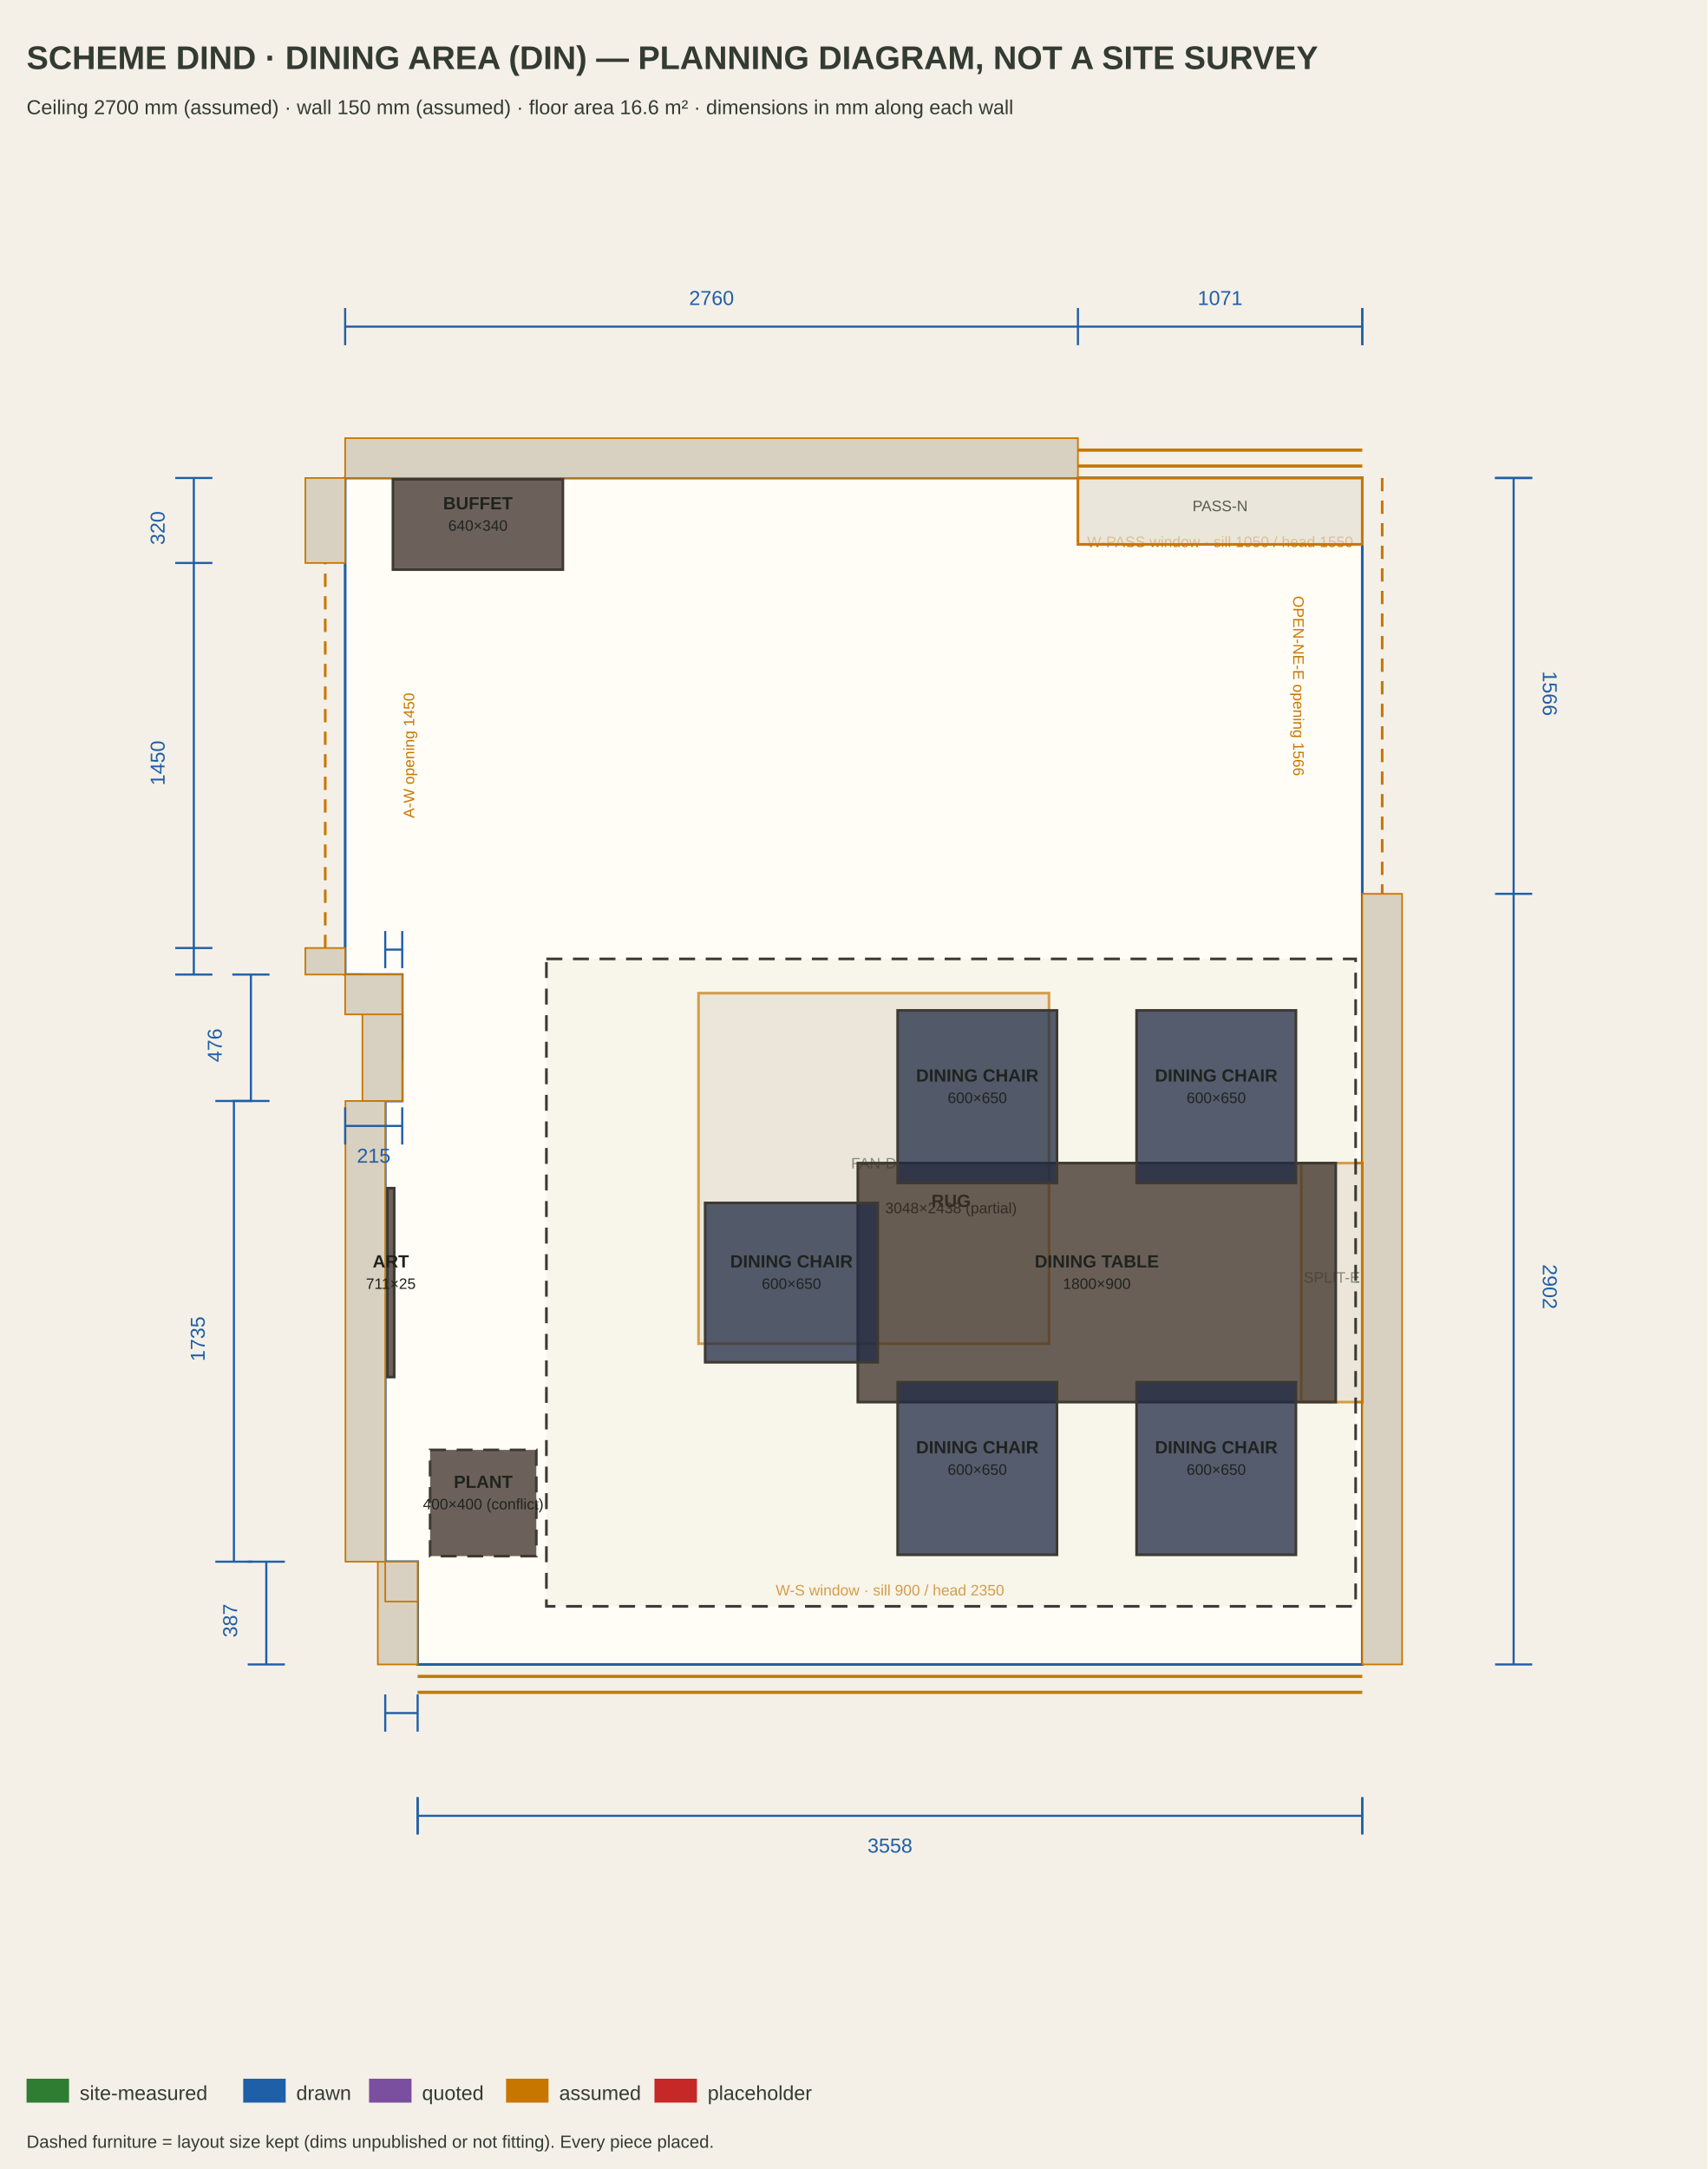
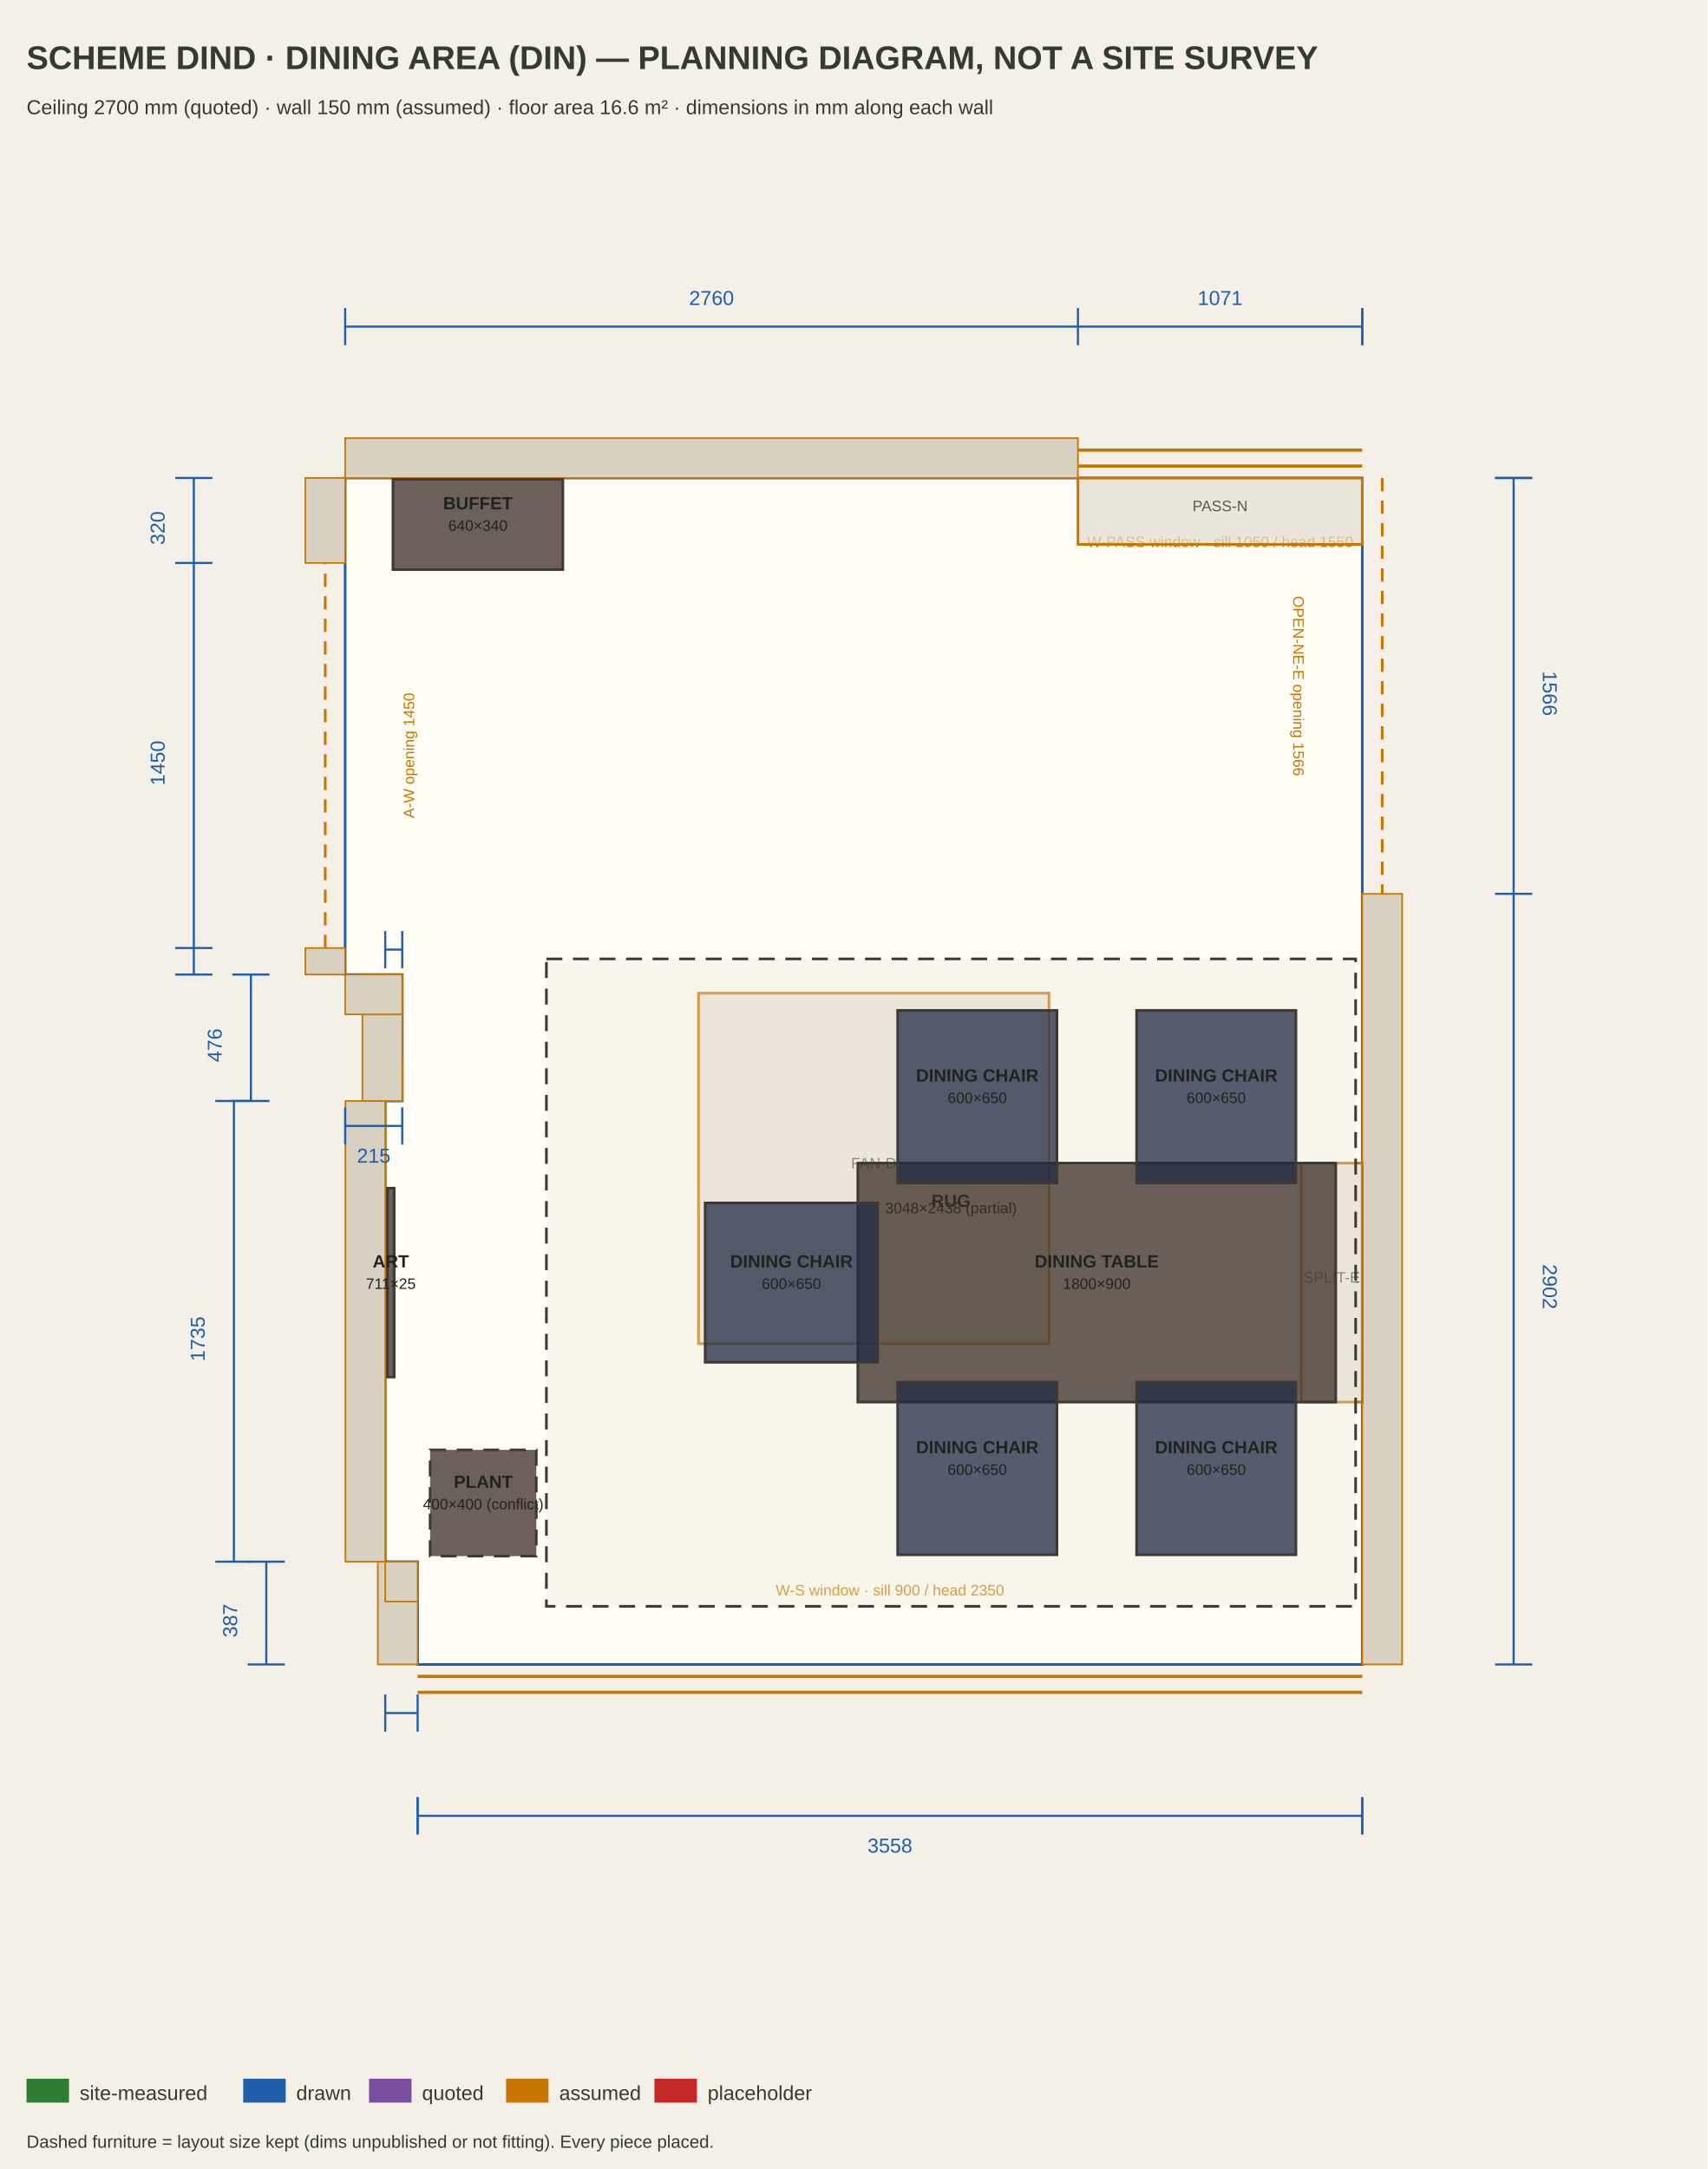
<svg xmlns="http://www.w3.org/2000/svg" viewBox="-1300 -1800 6431 8168" width="100%" height="100%" role="img" aria-label="Scheme DIND Dining area planning diagram">
  <rect x="-1300" y="-1800" width="6431" height="8168" fill="#f5f0e7" />
  <g font-family="Arial,sans-serif">
    <polygon points="0.0,0.0 3831.0,0.0 3831.0,4468.0 273.0,4468.0 273.0,4081.0 151.0,4081.0 151.0,2346.0 215.0,2346.0 215.0,1870.0 0.0,1870.0" fill="#fffdf6" stroke="#1f5fa8" stroke-width="10" />
    <polygon points="0.0,0.0 2760.0,0.0 2760.0,-150.0 0.0,-150.0" fill="#d8d0c0" stroke="#c77700" stroke-width="6" />
    <line x1="0.0" y1="-570.0" x2="3831.0" y2="-570.0" stroke="#1f5fa8" stroke-width="8" />
    <line x1="0.0" y1="-500.0" x2="0.0" y2="-640.0" stroke="#1f5fa8" stroke-width="8" />
    <line x1="2760.0" y1="-500.0" x2="2760.0" y2="-640.0" stroke="#1f5fa8" stroke-width="8" />
    <line x1="3831.0" y1="-500.0" x2="3831.0" y2="-640.0" stroke="#1f5fa8" stroke-width="8" />
    <line x1="3831.0" y1="-500.0" x2="3831.0" y2="-640.0" stroke="#1f5fa8" stroke-width="8" />
    <text x="1380.0" y="-651.5" text-anchor="middle" font-size="76.0" font-weight="normal" fill="#1f5fa8" transform="rotate(0.0 1380.0 -651.5)">2760</text>
    <text x="3295.5" y="-651.5" text-anchor="middle" font-size="76.0" font-weight="normal" fill="#1f5fa8" transform="rotate(0.0 3295.5 -651.5)">1071</text>
    <line x1="2760.0" y1="-45.0" x2="3831.0" y2="-45.0" stroke="#c77700" stroke-width="12" />
    <line x1="2760.0" y1="-105.0" x2="3831.0" y2="-105.0" stroke="#c77700" stroke-width="12" />
    <text x="3295.5" y="260.0" text-anchor="middle" font-size="57.0" font-weight="normal" fill="#c77700" transform="rotate(0.0 3295.5 260.0)">W-PASS window · sill 1050 / head 1550</text>
    <polygon points="3831.0,1566.0 3831.0,4468.0 3981.0,4468.0 3981.0,1566.0" fill="#d8d0c0" stroke="#c77700" stroke-width="6" />
    <line x1="4401.0" y1="0.0" x2="4401.0" y2="4468.0" stroke="#1f5fa8" stroke-width="8" />
    <line x1="4331.0" y1="0.0" x2="4471.0" y2="0.0" stroke="#1f5fa8" stroke-width="8" />
    <line x1="4331.0" y1="0.0" x2="4471.0" y2="0.0" stroke="#1f5fa8" stroke-width="8" />
    <line x1="4331.0" y1="1566.0" x2="4471.0" y2="1566.0" stroke="#1f5fa8" stroke-width="8" />
    <line x1="4331.0" y1="4468.0" x2="4471.0" y2="4468.0" stroke="#1f5fa8" stroke-width="8" />
    <text x="4511.0" y="811.5" text-anchor="middle" font-size="76.0" font-weight="normal" fill="#1f5fa8" transform="rotate(90.0 4511.0 811.5)">1566</text>
    <text x="4511.0" y="3045.5" text-anchor="middle" font-size="76.0" font-weight="normal" fill="#1f5fa8" transform="rotate(90.0 4511.0 3045.5)">2902</text>
    <line x1="3906.0" y1="0.0" x2="3906.0" y2="1566.0" stroke="#c77700" stroke-width="10" stroke-dasharray="50 35" />
    <text x="3571.0" y="783.0" text-anchor="middle" font-size="57.0" font-weight="normal" fill="#c77700" transform="rotate(90.0 3571.0 783.0)">OPEN-NE-E opening 1566</text>
    <line x1="3831.0" y1="5038.0" x2="273.0" y2="5038.0" stroke="#1f5fa8" stroke-width="8" />
    <line x1="3831.0" y1="4968.0" x2="3831.0" y2="5108.0" stroke="#1f5fa8" stroke-width="8" />
    <line x1="3831.0" y1="4968.0" x2="3831.0" y2="5108.0" stroke="#1f5fa8" stroke-width="8" />
    <line x1="273.0" y1="4968.0" x2="273.0" y2="5108.0" stroke="#1f5fa8" stroke-width="8" />
    <line x1="273.0" y1="4968.0" x2="273.0" y2="5108.0" stroke="#1f5fa8" stroke-width="8" />
    <text x="2052.0" y="5176.5" text-anchor="middle" font-size="76.0" font-weight="normal" fill="#1f5fa8" transform="rotate(0.0 2052.0 5176.5)">3558</text>
    <line x1="3831.0" y1="4513.0" x2="273.0" y2="4513.0" stroke="#c77700" stroke-width="12" />
    <line x1="3831.0" y1="4573.0" x2="273.0" y2="4573.0" stroke="#c77700" stroke-width="12" />
    <text x="2052.0" y="4208.0" text-anchor="middle" font-size="57.0" font-weight="normal" fill="#c77700" transform="rotate(0.0 2052.0 4208.0)">W-S window · sill 900 / head 2350</text>
    <polygon points="273.0,4468.0 273.0,4081.0 123.0,4081.0 123.0,4468.0" fill="#d8d0c0" stroke="#c77700" stroke-width="6" />
    <line x1="-297.0" y1="4468.0" x2="-297.0" y2="4081.0" stroke="#1f5fa8" stroke-width="8" />
    <line x1="-227.0" y1="4468.0" x2="-367.0" y2="4468.0" stroke="#1f5fa8" stroke-width="8" />
    <line x1="-227.0" y1="4081.0" x2="-367.0" y2="4081.0" stroke="#1f5fa8" stroke-width="8" />
    <text x="-407.0" y="4303.0" text-anchor="middle" font-size="76.0" font-weight="normal" fill="#1f5fa8" transform="rotate(-90.0 -407.0 4303.0)">387</text>
    <polygon points="273.0,4081.0 151.0,4081.0 151.0,4231.0 273.0,4231.0" fill="#d8d0c0" stroke="#c77700" stroke-width="6" />
    <line x1="273.0" y1="4651.0" x2="151.0" y2="4651.0" stroke="#1f5fa8" stroke-width="8" />
    <line x1="273.0" y1="4581.0" x2="273.0" y2="4721.0" stroke="#1f5fa8" stroke-width="8" />
    <line x1="151.0" y1="4581.0" x2="151.0" y2="4721.0" stroke="#1f5fa8" stroke-width="8" />
    <polygon points="151.0,4081.0 151.0,2346.0 1.0,2346.0 1.0,4081.0" fill="#d8d0c0" stroke="#c77700" stroke-width="6" />
    <line x1="-419.0" y1="4081.0" x2="-419.0" y2="2346.0" stroke="#1f5fa8" stroke-width="8" />
    <line x1="-349.0" y1="4081.0" x2="-489.0" y2="4081.0" stroke="#1f5fa8" stroke-width="8" />
    <line x1="-349.0" y1="2346.0" x2="-489.0" y2="2346.0" stroke="#1f5fa8" stroke-width="8" />
    <text x="-529.0" y="3242.0" text-anchor="middle" font-size="76.0" font-weight="normal" fill="#1f5fa8" transform="rotate(-90.0 -529.0 3242.0)">1735</text>
    <polygon points="151.0,2346.0 215.0,2346.0 215.0,2196.0 151.0,2196.0" fill="#d8d0c0" stroke="#c77700" stroke-width="6" />
    <line x1="151.0" y1="1776.0" x2="215.0" y2="1776.0" stroke="#1f5fa8" stroke-width="8" />
    <line x1="151.0" y1="1846.0" x2="151.0" y2="1706.0" stroke="#1f5fa8" stroke-width="8" />
    <line x1="215.0" y1="1846.0" x2="215.0" y2="1706.0" stroke="#1f5fa8" stroke-width="8" />
    <polygon points="215.0,2346.0 215.0,1870.0 65.0,1870.0 65.0,2346.0" fill="#d8d0c0" stroke="#c77700" stroke-width="6" />
    <line x1="-355.0" y1="2346.0" x2="-355.0" y2="1870.0" stroke="#1f5fa8" stroke-width="8" />
    <line x1="-285.0" y1="2346.0" x2="-425.0" y2="2346.0" stroke="#1f5fa8" stroke-width="8" />
    <line x1="-285.0" y1="1870.0" x2="-425.0" y2="1870.0" stroke="#1f5fa8" stroke-width="8" />
    <text x="-465.0" y="2136.5" text-anchor="middle" font-size="76.0" font-weight="normal" fill="#1f5fa8" transform="rotate(-90.0 -465.0 2136.5)">476</text>
    <polygon points="215.0,1870.0 0.0,1870.0 0.0,2020.0 215.0,2020.0" fill="#d8d0c0" stroke="#c77700" stroke-width="6" />
    <line x1="215.0" y1="2440.0" x2="0.0" y2="2440.0" stroke="#1f5fa8" stroke-width="8" />
    <line x1="215.0" y1="2370.0" x2="215.0" y2="2510.0" stroke="#1f5fa8" stroke-width="8" />
    <line x1="0.0" y1="2370.0" x2="0.0" y2="2510.0" stroke="#1f5fa8" stroke-width="8" />
    <text x="107.5" y="2578.5" text-anchor="middle" font-size="76.0" font-weight="normal" fill="#1f5fa8" transform="rotate(0.0 107.5 2578.5)">215</text>
    <polygon points="0.0,1870.0 0.0,1770.0 -150.0,1770.0 -150.0,1870.0" fill="#d8d0c0" stroke="#c77700" stroke-width="6" />
    <polygon points="0.0,320.0 0.0,0.0 -150.0,0.0 -150.0,320.0" fill="#d8d0c0" stroke="#c77700" stroke-width="6" />
    <line x1="-570.0" y1="1870.0" x2="-570.0" y2="0.0" stroke="#1f5fa8" stroke-width="8" />
    <line x1="-500.0" y1="1870.0" x2="-640.0" y2="1870.0" stroke="#1f5fa8" stroke-width="8" />
    <line x1="-500.0" y1="1770.0" x2="-640.0" y2="1770.0" stroke="#1f5fa8" stroke-width="8" />
    <line x1="-500.0" y1="320.0" x2="-640.0" y2="320.0" stroke="#1f5fa8" stroke-width="8" />
    <line x1="-500.0" y1="0.0" x2="-640.0" y2="0.0" stroke="#1f5fa8" stroke-width="8" />
    <text x="-680.0" y="1073.5" text-anchor="middle" font-size="76.0" font-weight="normal" fill="#1f5fa8" transform="rotate(-90.0 -680.0 1073.5)">1450</text>
    <text x="-680.0" y="188.5" text-anchor="middle" font-size="76.0" font-weight="normal" fill="#1f5fa8" transform="rotate(-90.0 -680.0 188.5)">320</text>
    <line x1="-75.0" y1="1770.0" x2="-75.0" y2="320.0" stroke="#c77700" stroke-width="10" stroke-dasharray="50 35" />
    <text x="260.0" y="1045.0" text-anchor="middle" font-size="57.0" font-weight="normal" fill="#c77700" transform="rotate(-90.0 260.0 1045.0)">A-W opening 1450</text>
    <polygon points="2760.0,0.0 3831.0,0.0 3831.0,250.0 2760.0,250.0" fill="#e3ddd0" stroke="#c77700" stroke-width="10" fill-opacity="0.7" />
    <text x="3295.5" y="125.0" text-anchor="middle" font-size="57.0" font-weight="normal" fill="#555b4c">PASS-N</text>
    <polygon points="3601.0,2580.0 3831.0,2580.0 3831.0,3480.0 3601.0,3480.0" fill="#e3ddd0" stroke="#c77700" stroke-width="10" fill-opacity="0.7" />
    <text x="3716.0" y="3030.0" text-anchor="middle" font-size="57.0" font-weight="normal" fill="#555b4c">SPLIT-E</text>
    <polygon points="1331.0,1940.0 2651.0,1940.0 2651.0,3260.0 1331.0,3260.0" fill="#e3ddd0" stroke="#c77700" stroke-width="10" fill-opacity="0.7" />
    <text x="1991.0" y="2600.0" text-anchor="middle" font-size="57.0" font-weight="normal" fill="#555b4c">FAN-D</text>
    <polygon points="758.0,1811.0 3806.0,1811.0 3806.0,4249.0 758.0,4249.0" fill="#ece4d4" stroke="#3d3a33" stroke-width="10" stroke-dasharray="60 40" fill-opacity="0.35" />
    <text x="2282.0" y="2745.0" text-anchor="middle" font-size="66.5" font-weight="bold" fill="#1f231e">RUG</text>
    <text x="2282.0" y="2768.8" text-anchor="middle" font-size="57.0" font-weight="normal" fill="#1f231e">3048×2438 (partial)</text>
    <polygon points="1931.0,2580.0 3731.0,2580.0 3731.0,3480.0 1931.0,3480.0" fill="#3b2e26" stroke="#3d3a33" stroke-width="10" fill-opacity="0.75" />
    <text x="2831.0" y="2973.0" text-anchor="middle" font-size="66.5" font-weight="bold" fill="#1f231e">DINING TABLE</text>
    <text x="2831.0" y="3053.8" text-anchor="middle" font-size="57.0" font-weight="normal" fill="#1f231e">1800×900</text>
    <polygon points="2081.0,3405.0 2681.0,3405.0 2681.0,4055.0 2081.0,4055.0" fill="#1f2a44" stroke="#3d3a33" stroke-width="10" fill-opacity="0.75" />
    <text x="2381.0" y="3673.0" text-anchor="middle" font-size="66.5" font-weight="bold" fill="#1f231e">DINING CHAIR</text>
    <text x="2381.0" y="3753.8" text-anchor="middle" font-size="57.0" font-weight="normal" fill="#1f231e">600×650</text>
    <polygon points="2981.0,3405.0 3581.0,3405.0 3581.0,4055.0 2981.0,4055.0" fill="#1f2a44" stroke="#3d3a33" stroke-width="10" fill-opacity="0.75" />
    <text x="3281.0" y="3673.0" text-anchor="middle" font-size="66.5" font-weight="bold" fill="#1f231e">DINING CHAIR</text>
    <text x="3281.0" y="3753.8" text-anchor="middle" font-size="57.0" font-weight="normal" fill="#1f231e">600×650</text>
    <polygon points="2006.0,2730.0 2006.0,3330.0 1356.0,3330.0 1356.0,2730.0" fill="#1f2a44" stroke="#3d3a33" stroke-width="10" fill-opacity="0.75" />
    <text x="1681.0" y="2973.0" text-anchor="middle" font-size="66.5" font-weight="bold" fill="#1f231e">DINING CHAIR</text>
    <text x="1681.0" y="3053.8" text-anchor="middle" font-size="57.0" font-weight="normal" fill="#1f231e">600×650</text>
    <polygon points="2681.0,2655.0 2081.0,2655.0 2081.0,2005.0 2681.0,2005.0" fill="#1f2a44" stroke="#3d3a33" stroke-width="10" fill-opacity="0.75" />
    <text x="2381.0" y="2273.0" text-anchor="middle" font-size="66.5" font-weight="bold" fill="#1f231e">DINING CHAIR</text>
    <text x="2381.0" y="2353.8" text-anchor="middle" font-size="57.0" font-weight="normal" fill="#1f231e">600×650</text>
    <polygon points="3581.0,2655.0 2981.0,2655.0 2981.0,2005.0 3581.0,2005.0" fill="#1f2a44" stroke="#3d3a33" stroke-width="10" fill-opacity="0.75" />
    <text x="3281.0" y="2273.0" text-anchor="middle" font-size="66.5" font-weight="bold" fill="#1f231e">DINING CHAIR</text>
    <text x="3281.0" y="2353.8" text-anchor="middle" font-size="57.0" font-weight="normal" fill="#1f231e">600×650</text>
    <polygon points="820.0,345.0 180.0,345.0 180.0,5.0 820.0,5.0" fill="#3b2e26" stroke="#3d3a33" stroke-width="10" fill-opacity="0.75" />
    <text x="500.0" y="118.0" text-anchor="middle" font-size="66.5" font-weight="bold" fill="#1f231e">BUFFET</text>
    <text x="500.0" y="198.8" text-anchor="middle" font-size="57.0" font-weight="normal" fill="#1f231e">640×340</text>
    <polygon points="320.0,3660.0 720.0,3660.0 720.0,4060.0 320.0,4060.0" fill="#3b2e26" stroke="#3d3a33" stroke-width="10" stroke-dasharray="60 40" fill-opacity="0.75" />
    <text x="520.0" y="3803.0" text-anchor="middle" font-size="66.5" font-weight="bold" fill="#1f231e">PLANT</text>
    <text x="520.0" y="3883.8" text-anchor="middle" font-size="57.0" font-weight="normal" fill="#1f231e">400×400 (conflict)</text>
    <polygon points="184.7,2674.4 184.7,3385.6 159.3,3385.6 159.3,2674.4" fill="#3b2e26" stroke="#3d3a33" stroke-width="10" fill-opacity="0.75" />
    <text x="172.0" y="2973.0" text-anchor="middle" font-size="66.5" font-weight="bold" fill="#1f231e">ART</text>
    <text x="172.0" y="3053.8" text-anchor="middle" font-size="57.0" font-weight="normal" fill="#1f231e">711×25</text>
    <text x="-1200.0" y="-1540.0" text-anchor="start" font-size="123.5" font-weight="bold" fill="#333b32">SCHEME DIND · DINING AREA (DIN) — PLANNING DIAGRAM, NOT A SITE SURVEY</text>
-     <text x="-1200.0" y="-1370.0" text-anchor="start" font-size="76.0" font-weight="normal" fill="#333b32">Ceiling 2700 mm (assumed) · wall 150 mm (assumed) · floor area 16.6 m² · dimensions in mm along each wall</text>
+     <text x="-1200.0" y="-1370.0" text-anchor="start" font-size="76.0" font-weight="normal" fill="#333b32">Ceiling 2700 mm (quoted) · wall 150 mm (assumed) · floor area 16.6 m² · dimensions in mm along each wall</text>
    <rect x="-1200" y="6028" width="160" height="90" fill="#2e7d32" />
    <text x="-1000.0" y="6108.0" text-anchor="start" font-size="76.0" font-weight="normal" fill="#333b32">site-measured</text>
    <rect x="-384" y="6028" width="160" height="90" fill="#1f5fa8" />
    <text x="-184.2" y="6108.0" text-anchor="start" font-size="76.0" font-weight="normal" fill="#333b32">drawn</text>
    <rect x="90" y="6028" width="160" height="90" fill="#7b4fa0" />
    <text x="289.5" y="6108.0" text-anchor="start" font-size="76.0" font-weight="normal" fill="#333b32">quoted</text>
    <rect x="606" y="6028" width="160" height="90" fill="#c77700" />
    <text x="806.0" y="6108.0" text-anchor="start" font-size="76.0" font-weight="normal" fill="#333b32">assumed</text>
    <rect x="1165" y="6028" width="160" height="90" fill="#c62828" />
    <text x="1365.2" y="6108.0" text-anchor="start" font-size="76.0" font-weight="normal" fill="#333b32">placeholder</text>
    <text x="-1200.0" y="6288.0" text-anchor="start" font-size="66.5" font-weight="normal" fill="#333b32">Dashed furniture = layout size kept (dims unpublished or not fitting). Every piece placed.</text>
  </g>
</svg>
